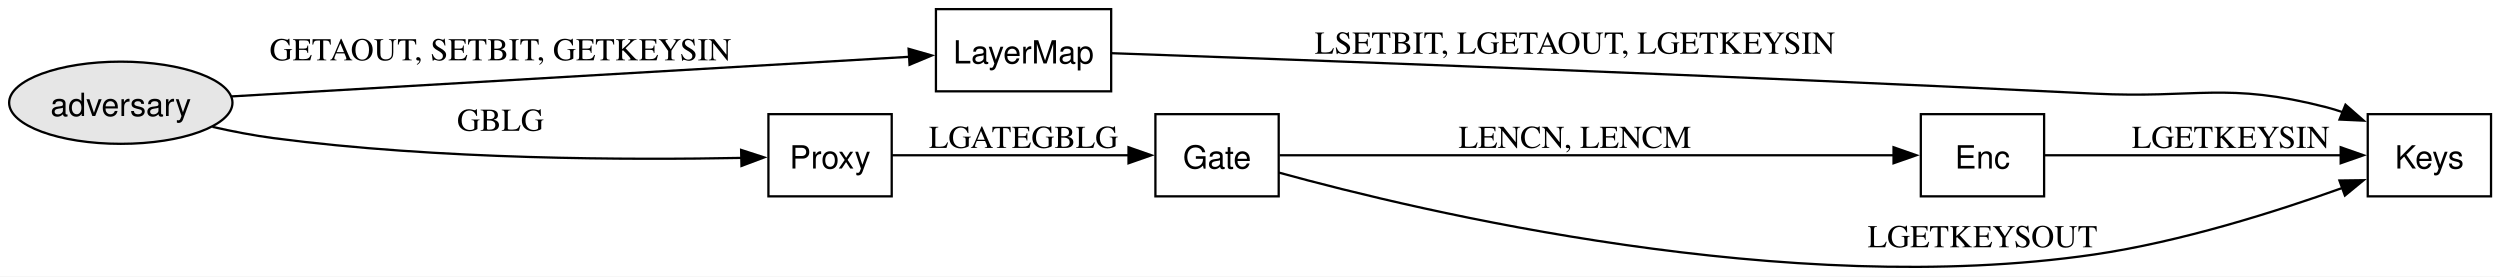
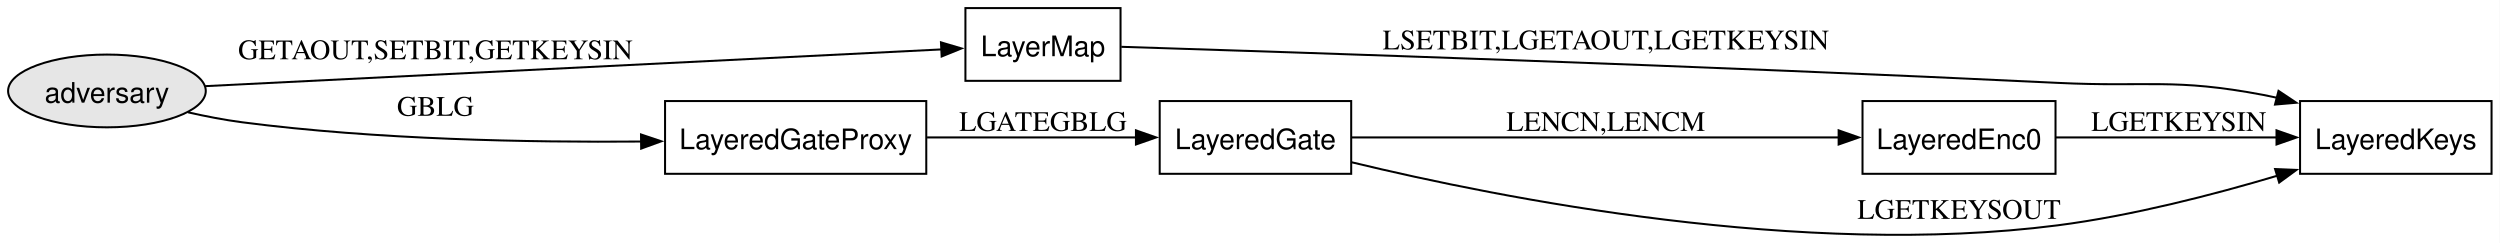
- <svg xmlns="http://www.w3.org/2000/svg" width="1095pt" height="121pt" viewBox="0.00 0.00 1095.00 121.00">
-   <g id="graph0" class="graph" transform="scale(1 1) rotate(0) translate(4 117.08)">
-     <polygon fill="white" stroke="none" points="-4,4 -4,-117.08 1091.07,-117.08 1091.07,4 -4,4" />
+ <svg xmlns="http://www.w3.org/2000/svg" width="1237pt" height="120pt" viewBox="0.00 0.00 1237.00 120.00">
+   <g id="graph0" class="graph" transform="scale(1 1) rotate(0) translate(4 116.36)">
+     <polygon fill="white" stroke="none" points="-4,4 -4,-116.36 1232.82,-116.36 1232.82,4 -4,4" />
    <g id="node1" class="node">
-       <ellipse fill="#e6e6e6" stroke="black" cx="48.91" cy="-72.08" rx="48.91" ry="18" />
-       <text xml:space="preserve" text-anchor="middle" x="48.91" y="-66.28" font-family="Helvetica,sans-Serif" font-size="14.00">adversary</text>
+       <ellipse fill="#e6e6e6" stroke="black" cx="48.91" cy="-71.36" rx="48.91" ry="18" />
+       <text xml:space="preserve" text-anchor="middle" x="48.91" y="-65.56" font-family="Helvetica,sans-Serif" font-size="14.00">adversary</text>
    </g>
    <g id="node5" class="node">
-       <polygon fill="none" stroke="black" points="482.69,-113.08 405.94,-113.08 405.94,-77.08 482.69,-77.08 482.69,-113.08" />
-       <text xml:space="preserve" text-anchor="middle" x="444.32" y="-89.28" font-family="Helvetica,sans-Serif" font-size="14.00">LayerMap</text>
+       <polygon fill="none" stroke="black" points="550.44,-112.36 473.69,-112.36 473.69,-76.36 550.44,-76.36 550.44,-112.36" />
+       <text xml:space="preserve" text-anchor="middle" x="512.07" y="-88.56" font-family="Helvetica,sans-Serif" font-size="14.00">LayerMap</text>
    </g>
    <g id="edge1" class="edge">
-       <path fill="none" stroke="black" d="M97.36,-74.85C172.59,-79.25 318.47,-87.78 394.52,-92.22" />
-       <polygon fill="black" stroke="black" points="393.97,-95.7 404.15,-92.79 394.38,-88.71 393.97,-95.7" />
-       <text xml:space="preserve" text-anchor="middle" x="215.19" y="-90.65" font-family="Times,serif" font-size="14.00">GETAOUT, SETBIT, GETKEYSIN</text>
+       <path fill="none" stroke="black" d="M97.52,-73.74C185.51,-78.13 372.69,-87.46 461.86,-91.91" />
+       <polygon fill="black" stroke="black" points="461.59,-95.4 471.75,-92.4 461.93,-88.41 461.59,-95.4" />
+       <text xml:space="preserve" text-anchor="middle" x="211.44" y="-87.05" font-family="Times,serif" font-size="14.00">GETAOUT,SETBIT,GETKEYSIN</text>
    </g>
    <g id="node6" class="node">
-       <polygon fill="none" stroke="black" points="386.57,-67.08 332.57,-67.08 332.57,-31.08 386.57,-31.08 386.57,-67.08" />
-       <text xml:space="preserve" text-anchor="middle" x="359.57" y="-43.28" font-family="Helvetica,sans-Serif" font-size="14.00">Proxy</text>
+       <polygon fill="none" stroke="black" points="454.32,-66.36 325.07,-66.36 325.07,-30.36 454.32,-30.36 454.32,-66.36" />
+       <text xml:space="preserve" text-anchor="middle" x="389.69" y="-42.56" font-family="Helvetica,sans-Serif" font-size="14.00">LayeredGateProxy</text>
    </g>
    <g id="edge2" class="edge">
-       <path fill="none" stroke="black" d="M89.05,-61.51C97.8,-59.53 107.08,-57.73 115.82,-56.58 187.88,-47.09 272.97,-46.98 320.86,-47.92" />
-       <polygon fill="black" stroke="black" points="320.61,-51.41 330.69,-48.14 320.77,-44.41 320.61,-51.41" />
-       <text xml:space="preserve" text-anchor="middle" x="215.19" y="-59.78" font-family="Times,serif" font-size="14.00">GBLG</text>
+       <path fill="none" stroke="black" d="M89.05,-60.78C97.8,-58.8 107.07,-57 115.82,-55.86 182.18,-47.24 258.35,-45.85 313.33,-46.33" />
+       <polygon fill="black" stroke="black" points="313.17,-49.83 323.21,-46.45 313.25,-42.83 313.17,-49.83" />
+       <text xml:space="preserve" text-anchor="middle" x="211.44" y="-59.06" font-family="Times,serif" font-size="14.00">GBLG</text>
    </g>
    <g id="node2" class="node">
-       <polygon fill="none" stroke="black" points="891.32,-67.08 837.32,-67.08 837.32,-31.08 891.32,-31.08 891.32,-67.08" />
-       <text xml:space="preserve" text-anchor="middle" x="864.32" y="-43.28" font-family="Helvetica,sans-Serif" font-size="14.00">Enc</text>
+       <polygon fill="none" stroke="black" points="1013.07,-66.36 917.57,-66.36 917.57,-30.36 1013.07,-30.36 1013.07,-66.36" />
+       <text xml:space="preserve" text-anchor="middle" x="965.32" y="-42.56" font-family="Helvetica,sans-Serif" font-size="14.00">LayeredEnc0</text>
    </g>
    <g id="node4" class="node">
-       <polygon fill="none" stroke="black" points="1087.07,-67.08 1033.07,-67.08 1033.07,-31.08 1087.07,-31.08 1087.07,-67.08" />
-       <text xml:space="preserve" text-anchor="middle" x="1060.07" y="-43.28" font-family="Helvetica,sans-Serif" font-size="14.00">Keys</text>
+       <polygon fill="none" stroke="black" points="1228.82,-66.36 1134.07,-66.36 1134.07,-30.36 1228.82,-30.36 1228.82,-66.36" />
+       <text xml:space="preserve" text-anchor="middle" x="1181.44" y="-42.56" font-family="Helvetica,sans-Serif" font-size="14.00">LayeredKeys</text>
    </g>
    <g id="edge7" class="edge">
-       <path fill="none" stroke="black" d="M891.45,-49.08C924.96,-49.08 983.3,-49.08 1021.56,-49.08" />
-       <polygon fill="black" stroke="black" points="1021.22,-52.58 1031.22,-49.08 1021.22,-45.58 1021.22,-52.58" />
-       <text xml:space="preserve" text-anchor="middle" x="973.07" y="-52.28" font-family="Times,serif" font-size="14.00">LGETKEYSIN</text>
+       <path fill="none" stroke="black" d="M1013.31,-48.36C1045.49,-48.36 1088.39,-48.36 1122.66,-48.36" />
+       <polygon fill="black" stroke="black" points="1122.42,-51.86 1132.42,-48.36 1122.42,-44.86 1122.42,-51.86" />
+       <text xml:space="preserve" text-anchor="middle" x="1074.07" y="-51.56" font-family="Times,serif" font-size="14.00">LGETKEYSIN</text>
    </g>
    <g id="node3" class="node">
-       <polygon fill="none" stroke="black" points="556.07,-67.08 502.07,-67.08 502.07,-31.08 556.07,-31.08 556.07,-67.08" />
-       <text xml:space="preserve" text-anchor="middle" x="529.07" y="-43.28" font-family="Helvetica,sans-Serif" font-size="14.00">Gate</text>
+       <polygon fill="none" stroke="black" points="664.57,-66.36 569.82,-66.36 569.82,-30.36 664.57,-30.36 664.57,-66.36" />
+       <text xml:space="preserve" text-anchor="middle" x="617.19" y="-42.56" font-family="Helvetica,sans-Serif" font-size="14.00">LayeredGate</text>
    </g>
    <g id="edge5" class="edge">
-       <path fill="none" stroke="black" d="M556.49,-49.08C615.31,-49.08 757.2,-49.08 825.43,-49.08" />
-       <polygon fill="black" stroke="black" points="825.37,-52.58 835.37,-49.08 825.37,-45.58 825.37,-52.58" />
-       <text xml:space="preserve" text-anchor="middle" x="685.82" y="-52.28" font-family="Times,serif" font-size="14.00">LENCN, LENCM</text>
+       <path fill="none" stroke="black" d="M664.87,-48.36C727.32,-48.36 838.04,-48.36 905.93,-48.36" />
+       <polygon fill="black" stroke="black" points="905.76,-51.86 915.76,-48.36 905.76,-44.86 905.76,-51.86" />
+       <text xml:space="preserve" text-anchor="middle" x="790.57" y="-51.56" font-family="Times,serif" font-size="14.00">LENCN,LENCM</text>
    </g>
    <g id="edge6" class="edge">
-       <path fill="none" stroke="black" d="M556.15,-41.48C618.17,-24.43 779.3,13.93 913.07,-5.58 951.13,-11.12 993.06,-24.41 1022.18,-34.84" />
-       <polygon fill="black" stroke="black" points="1020.67,-38.02 1031.26,-38.16 1023.07,-31.44 1020.67,-38.02" />
-       <text xml:space="preserve" text-anchor="middle" x="864.32" y="-8.78" font-family="Times,serif" font-size="14.00">LGETKEYSOUT</text>
+       <path fill="none" stroke="black" d="M664.88,-36.05C738.98,-18.13 888.06,11.34 1014.07,-4.86 1050.89,-9.6 1091.19,-20 1122.9,-29.44" />
+       <polygon fill="black" stroke="black" points="1121.71,-32.73 1132.29,-32.29 1123.74,-26.03 1121.71,-32.73" />
+       <text xml:space="preserve" text-anchor="middle" x="965.32" y="-8.06" font-family="Times,serif" font-size="14.00">LGETKEYSOUT</text>
    </g>
    <g id="edge4" class="edge">
-       <path fill="none" stroke="black" d="M482.92,-93.78C562.37,-90.99 753.15,-84.03 913.07,-76.08 958.42,-73.82 971.09,-81.4 1015.07,-70.08 1017.37,-69.48 1019.7,-68.77 1022.02,-67.96" />
-       <polygon fill="black" stroke="black" points="1023.32,-71.21 1031.29,-64.24 1020.71,-64.72 1023.32,-71.21" />
-       <text xml:space="preserve" text-anchor="middle" x="685.82" y="-93.56" font-family="Times,serif" font-size="14.00">LSETBIT, LGETAOUT, LGETKEYSIN</text>
+       <path fill="none" stroke="black" d="M550.79,-93.2C634.29,-90.57 841.06,-83.73 1014.07,-75.36 1059.42,-73.17 1071.45,-77.81 1116.07,-69.36 1118.23,-68.95 1120.43,-68.49 1122.63,-67.99" />
+       <polygon fill="black" stroke="black" points="1123.41,-71.4 1132.23,-65.53 1121.67,-64.62 1123.41,-71.4" />
+       <text xml:space="preserve" text-anchor="middle" x="790.57" y="-91.91" font-family="Times,serif" font-size="14.00">LSETBIT,LGETAOUT,LGETKEYSIN</text>
    </g>
    <g id="edge3" class="edge">
-       <path fill="none" stroke="black" d="M386.74,-49.08C414.56,-49.08 458.81,-49.08 490.38,-49.08" />
-       <polygon fill="black" stroke="black" points="490.29,-52.58 500.29,-49.08 490.29,-45.58 490.29,-52.58" />
-       <text xml:space="preserve" text-anchor="middle" x="444.32" y="-52.28" font-family="Times,serif" font-size="14.00">LGATEGBLG</text>
+       <path fill="none" stroke="black" d="M454.71,-48.36C487.29,-48.36 526.61,-48.36 558.28,-48.36" />
+       <polygon fill="black" stroke="black" points="558.07,-51.86 568.07,-48.36 558.07,-44.86 558.07,-51.86" />
+       <text xml:space="preserve" text-anchor="middle" x="512.07" y="-51.56" font-family="Times,serif" font-size="14.00">LGATEGBLG</text>
    </g>
  </g>
</svg>
